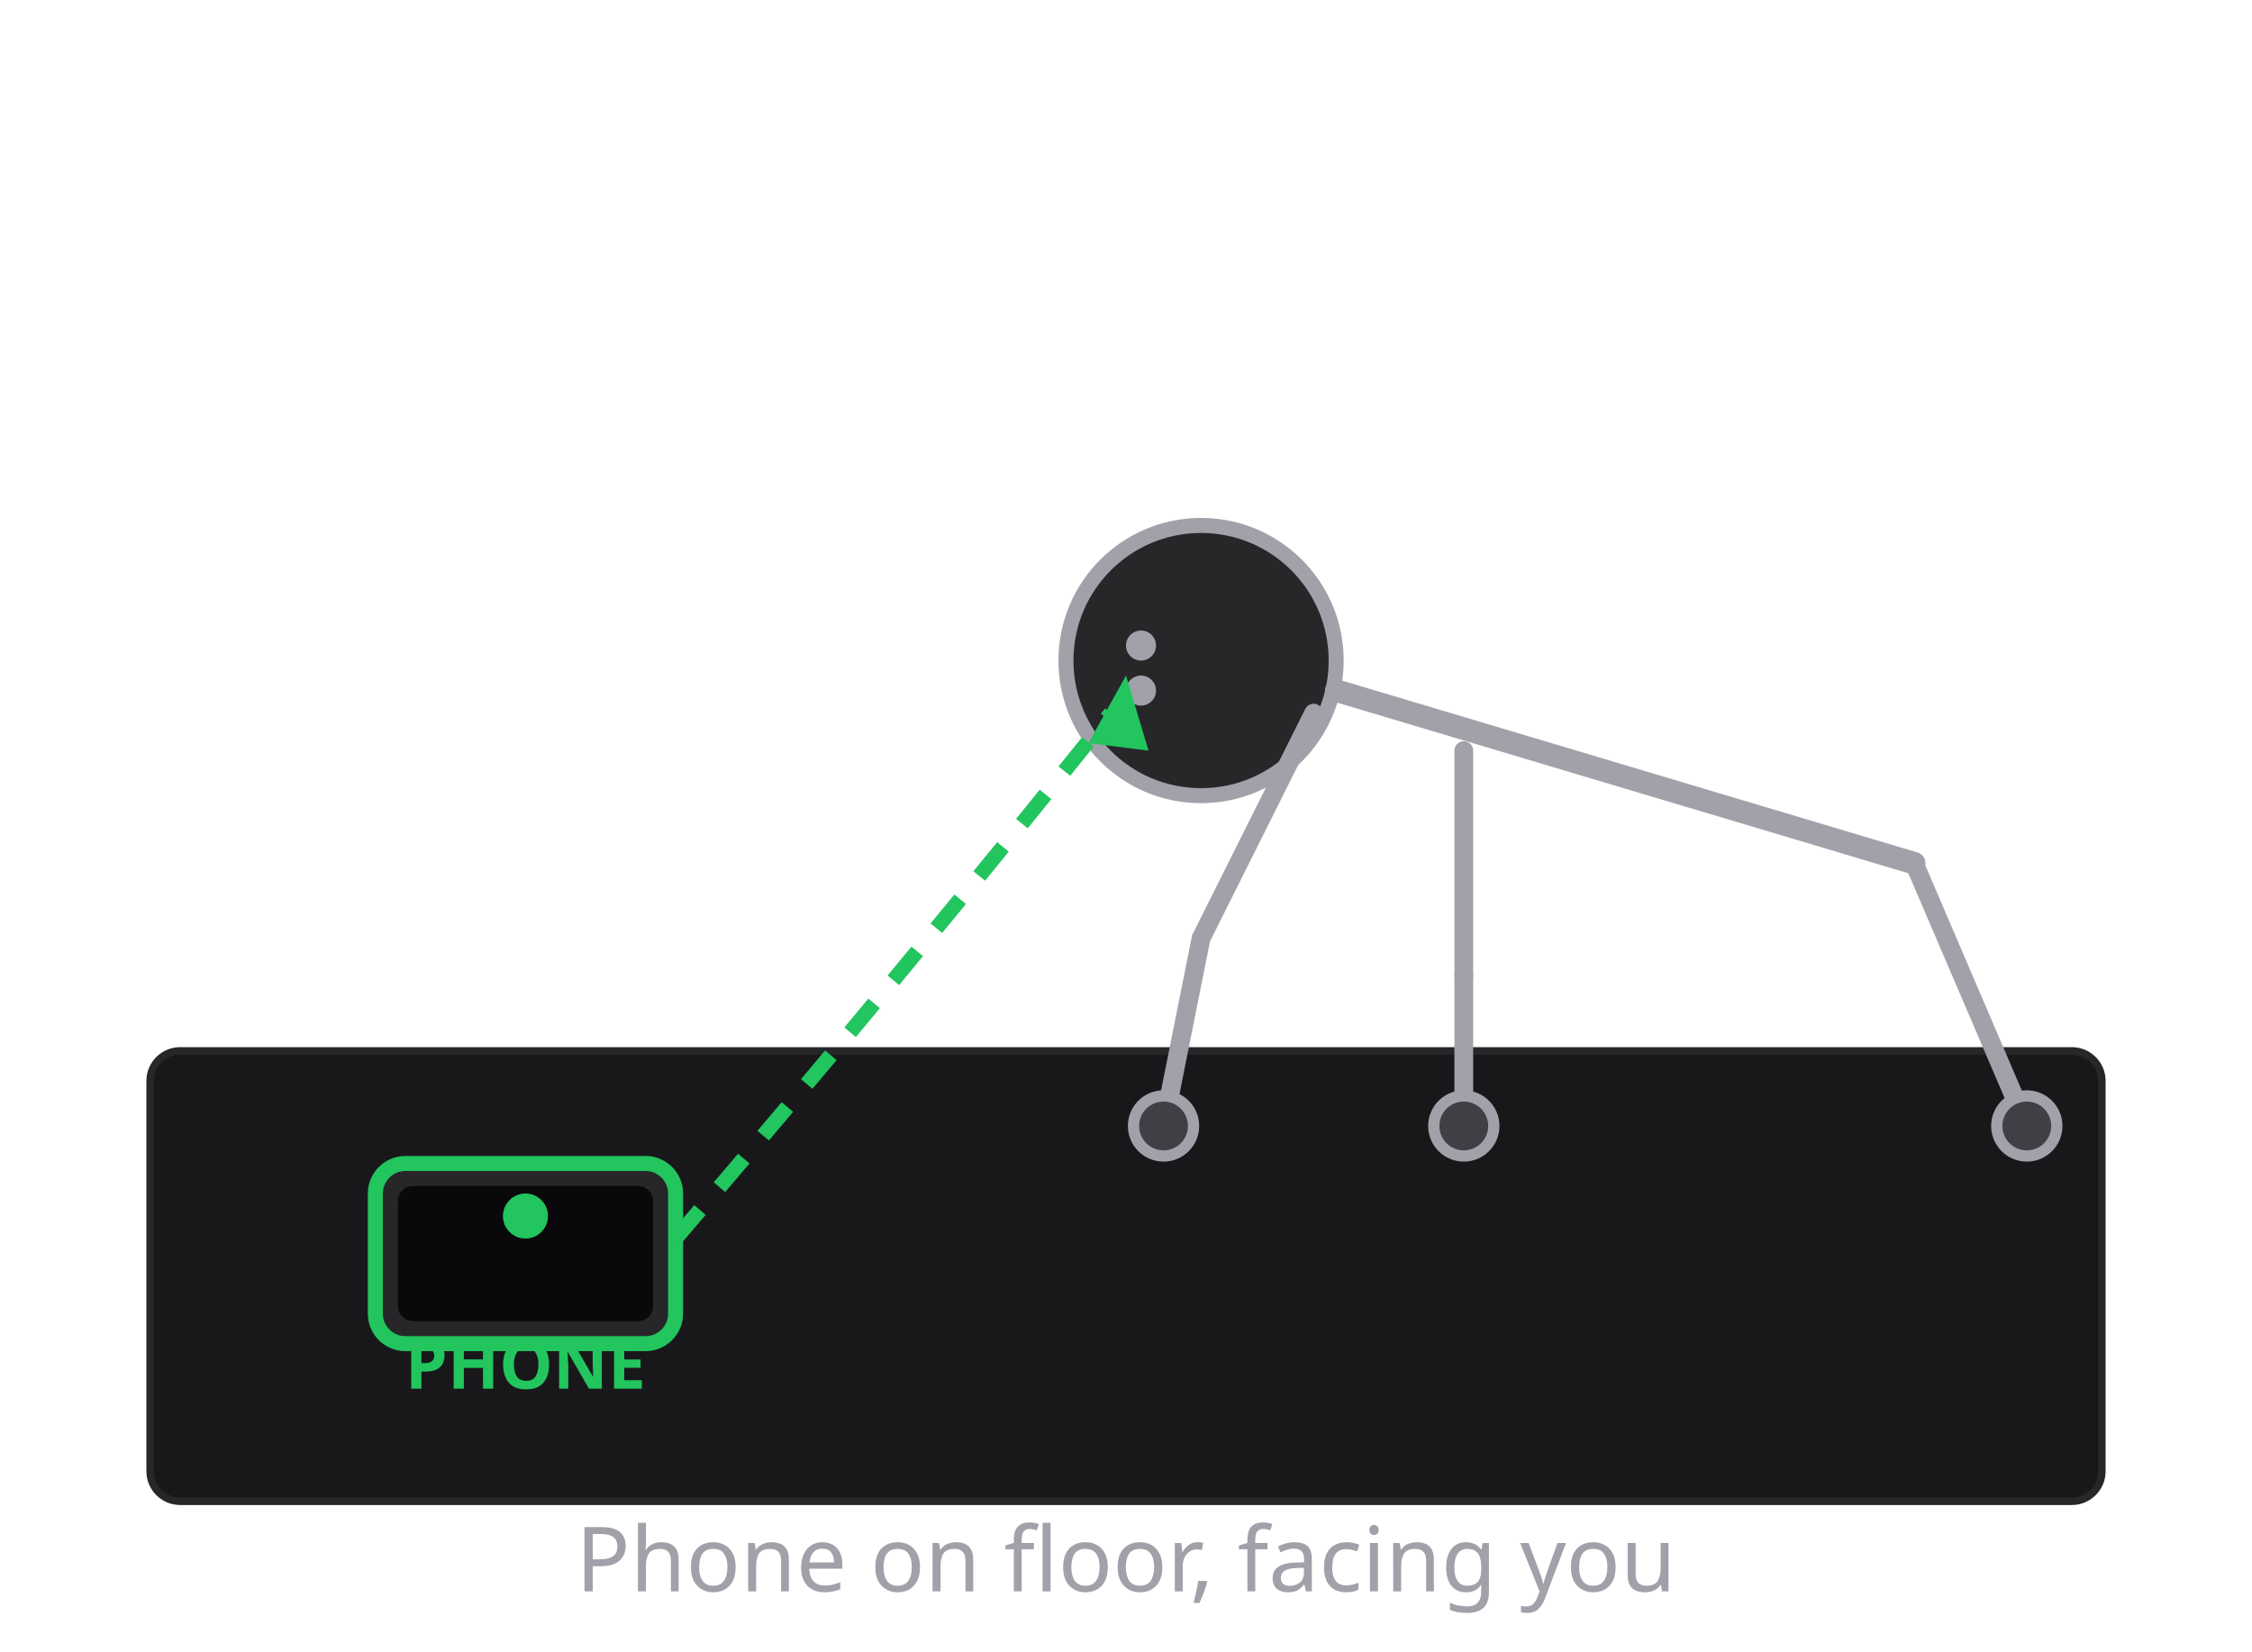
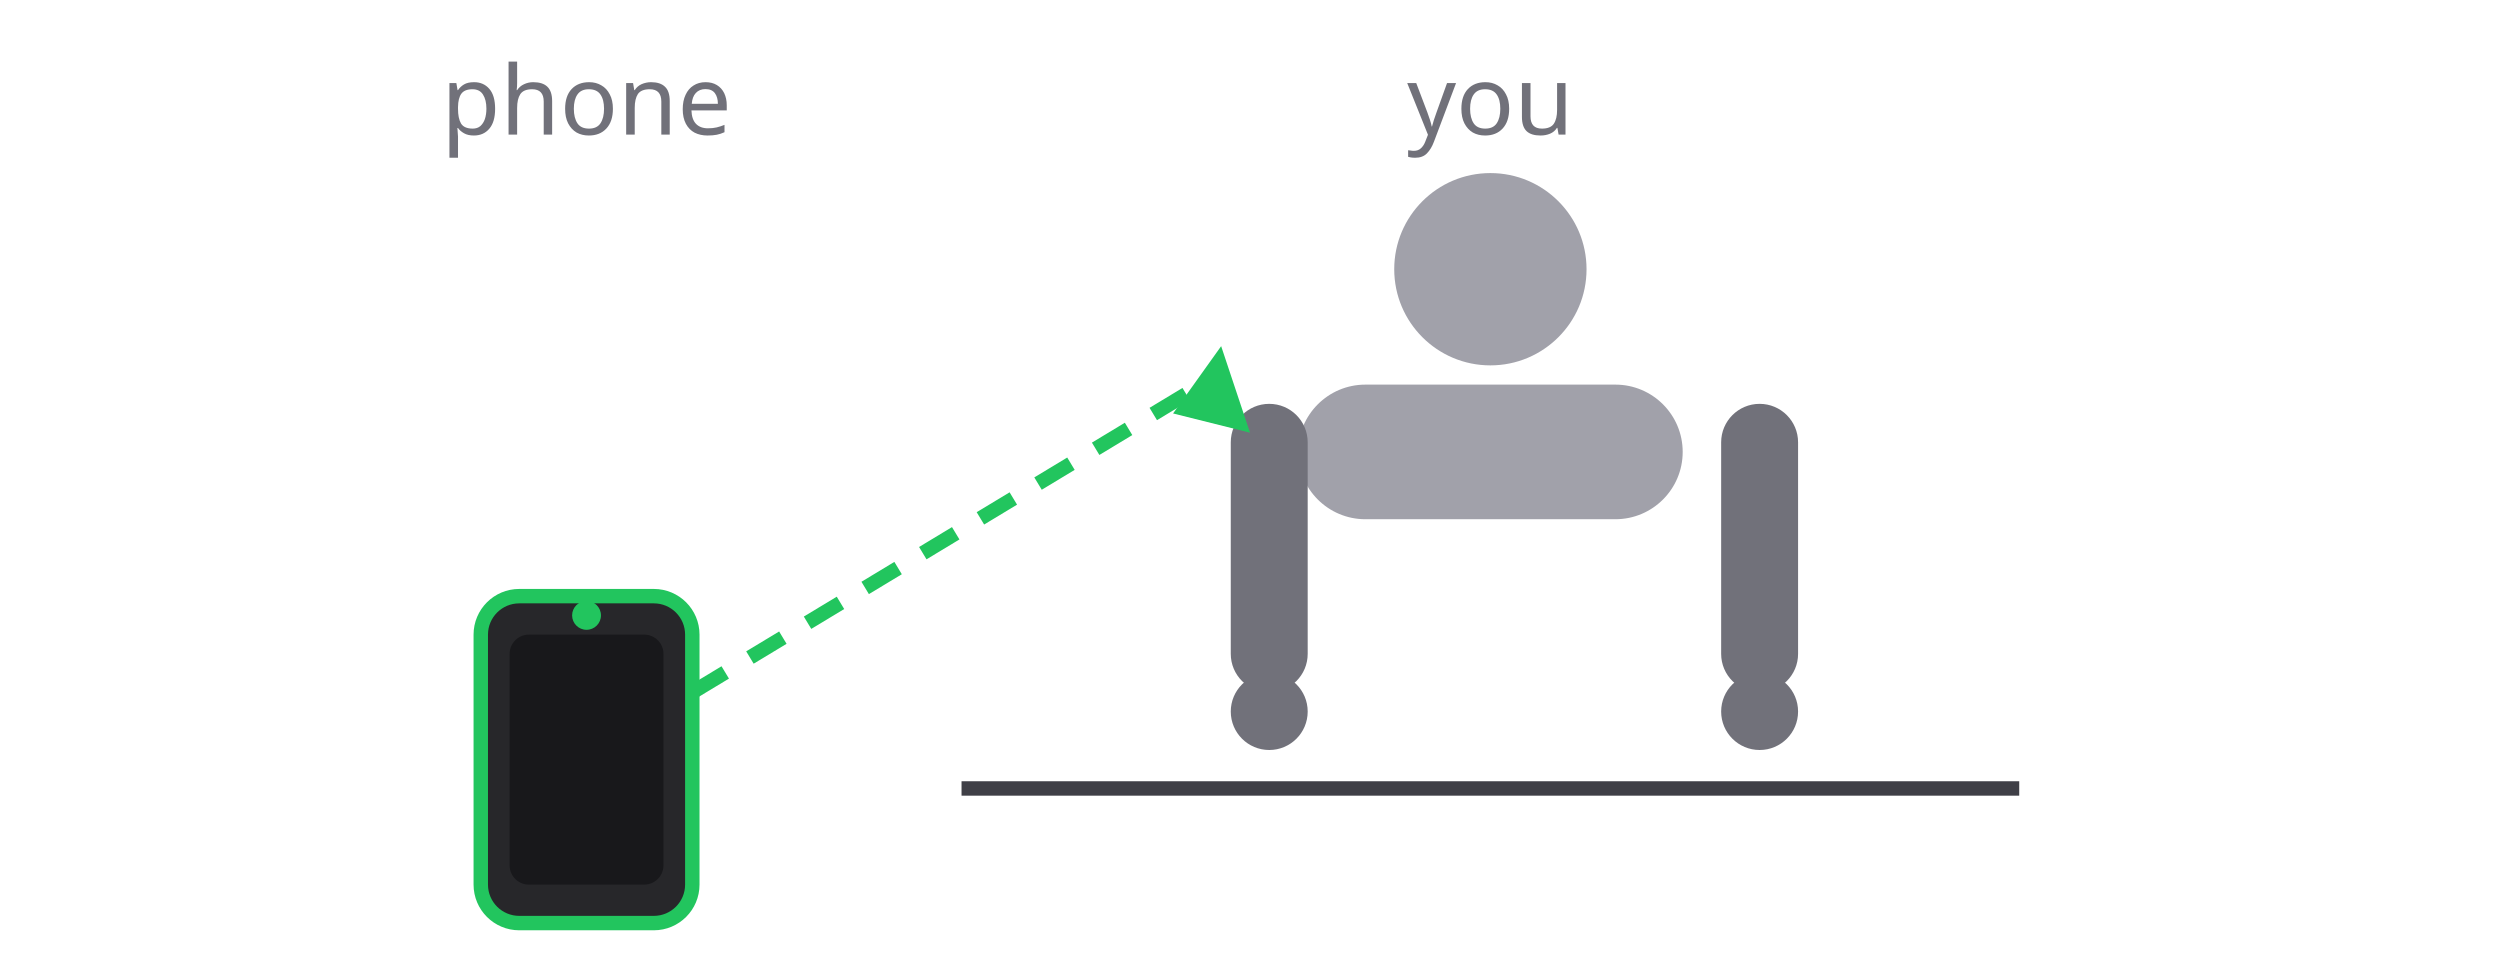
- <svg xmlns="http://www.w3.org/2000/svg" viewBox="0 0 300 220" fill="none">
-   <rect x="20" y="140" width="260" height="60" rx="4" fill="#18181b" stroke="#27272a" stroke-width="1" />
-   <rect x="50" y="155" width="40" height="24" rx="4" fill="#27272a" stroke="#22c55e" stroke-width="2" />
-   <rect x="53" y="158" width="34" height="18" rx="2" fill="#09090b" />
-   <circle cx="70" cy="162" r="3" fill="#22c55e" />
-   <text x="70" y="185" text-anchor="middle" fill="#22c55e" font-size="9" font-family="system-ui" font-weight="600">PHONE</text>
-   <circle cx="160" cy="88" r="18" fill="#27272a" stroke="#a1a1aa" stroke-width="2" />
-   <circle cx="152" cy="86" r="2" fill="#a1a1aa" />
-   <circle cx="152" cy="92" r="2" fill="#a1a1aa" />
-   <line x1="178" y1="92" x2="255" y2="115" stroke="#a1a1aa" stroke-width="3" stroke-linecap="round" />
-   <line x1="175" y1="95" x2="160" y2="125" stroke="#a1a1aa" stroke-width="2.5" stroke-linecap="round" />
-   <line x1="160" y1="125" x2="155" y2="150" stroke="#a1a1aa" stroke-width="2.5" stroke-linecap="round" />
-   <circle cx="155" cy="150" r="4" fill="#3f3f46" stroke="#a1a1aa" stroke-width="1.5" />
-   <line x1="195" y1="100" x2="195" y2="130" stroke="#a1a1aa" stroke-width="2.5" stroke-linecap="round" />
-   <line x1="195" y1="130" x2="195" y2="150" stroke="#a1a1aa" stroke-width="2.5" stroke-linecap="round" />
-   <circle cx="195" cy="150" r="4" fill="#3f3f46" stroke="#a1a1aa" stroke-width="1.5" />
-   <line x1="255" y1="115" x2="270" y2="150" stroke="#a1a1aa" stroke-width="2.5" stroke-linecap="round" />
-   <circle cx="270" cy="150" r="4" fill="#3f3f46" stroke="#a1a1aa" stroke-width="1.5" />
-   <path d="M90 165 Q120 130 148 95" stroke="#22c55e" stroke-width="2" stroke-dasharray="5 4" fill="none" />
-   <polygon points="145,99 150,90 153,100" fill="#22c55e" />
-   <text x="150" y="212" text-anchor="middle" fill="#a1a1aa" font-size="12" font-family="system-ui">Phone on floor, facing you</text>
+ <svg xmlns="http://www.w3.org/2000/svg" viewBox="0 0 260 100" fill="none">
+   <circle cx="155" cy="28" r="10" fill="#a1a1aa" />
+   <rect x="135" y="40" width="40" height="14" rx="7" fill="#a1a1aa" />
+   <rect x="128" y="42" width="8" height="30" rx="4" fill="#71717a" />
+   <rect x="179" y="42" width="8" height="30" rx="4" fill="#71717a" />
+   <circle cx="132" cy="74" r="4" fill="#71717a" />
+   <circle cx="183" cy="74" r="4" fill="#71717a" />
+   <line x1="100" y1="82" x2="210" y2="82" stroke="#3f3f46" stroke-width="1.5" />
+   <rect x="50" y="62" width="22" height="34" rx="4" fill="#27272a" stroke="#22c55e" stroke-width="1.5" />
+   <rect x="53" y="66" width="16" height="26" rx="2" fill="#18181b" />
+   <circle cx="61" cy="64" r="1.5" fill="#22c55e" />
+   <line x1="72" y1="72" x2="125" y2="40" stroke="#22c55e" stroke-width="1.5" stroke-dasharray="4 3" />
+   <polygon points="122,43 127,36 130,45" fill="#22c55e" />
+   <text x="61" y="14" text-anchor="middle" fill="#71717a" font-size="10" font-family="system-ui">phone</text>
+   <text x="155" y="14" text-anchor="middle" fill="#71717a" font-size="10" font-family="system-ui">you</text>
</svg>
